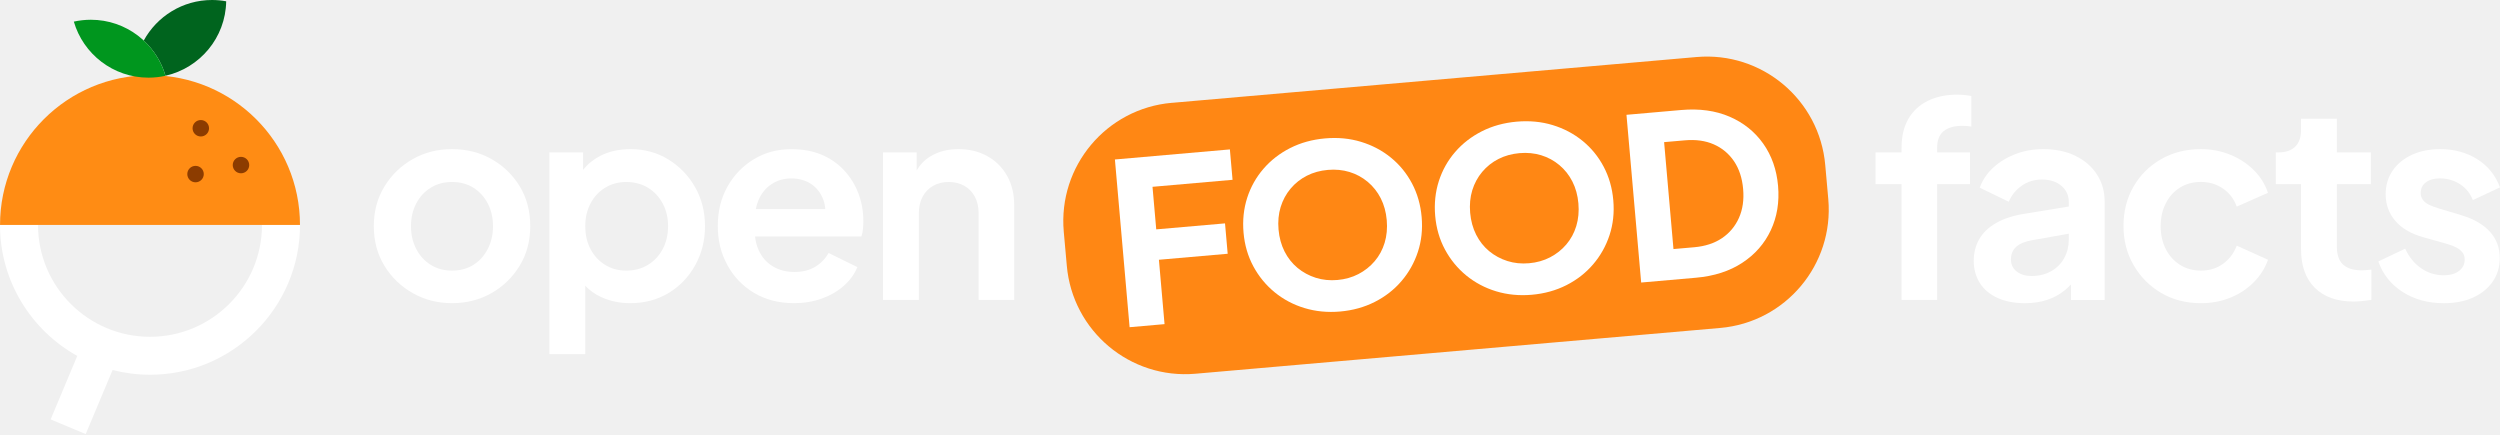
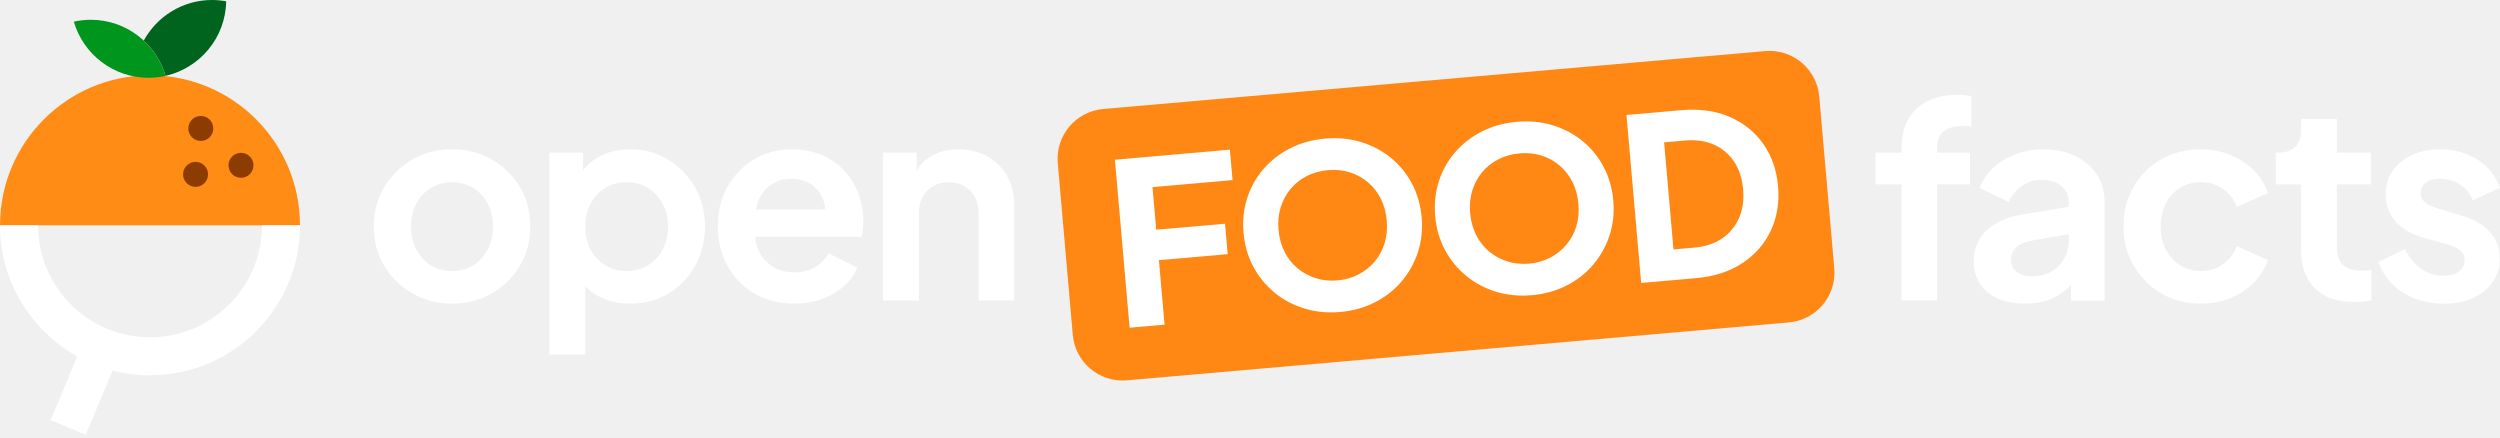
- <svg xmlns="http://www.w3.org/2000/svg" width="311px" height="54px" viewBox="0 0 311 54" version="1.1">
-   <g id="Homepage-V1---Nutriscore-badge" stroke="none" stroke-width="1" fill="none" fill-rule="evenodd">
-     <g id="Artboard" transform="translate(-75, -439)" fill-rule="nonzero">
-       <g id="Group-2" transform="translate(43, 439)">
-         <g id="Group" transform="translate(32, 0)">
-           <g transform="translate(131.0444, 5.792)">
-             <path d="M16.074,4.082 L81.604,4.094 C89.765,4.095 96.381,10.711 96.382,18.872 L96.39,23.143 C96.391,31.306 89.775,37.924 81.612,37.925 C81.611,37.925 81.61,37.925 81.608,37.925 L16.078,37.909 C7.917,37.908 1.301,31.292 1.3,23.131 L1.292,18.86 C1.291,10.697 7.907,4.079 16.07,4.078 C16.071,4.078 16.073,4.078 16.074,4.078 Z" id="Rectangle" fill="#FF8714" transform="translate(48.8411, 21.0015) rotate(-5) translate(-48.8411, -21.0015)" />
-             <g transform="translate(7.6498, 7.8307)" fill="#FFFFFF">
-               <polygon id="Path" points="1.828 27.077 0 6.216 14.303 4.964 14.635 8.745 4.678 9.616 5.142 14.91 13.698 14.165 14.029 17.945 5.474 18.691 6.175 26.7 1.828 27.081" />
-               <path d="M28.028,25.13 C26.458,25.267 24.976,25.122 23.582,24.7 C22.188,24.278 20.95,23.616 19.861,22.726 C18.775,21.832 17.895,20.76 17.217,19.501 C16.543,18.242 16.135,16.85 16.002,15.317 C15.869,13.788 16.021,12.343 16.455,10.989 C16.893,9.635 17.568,8.429 18.486,7.368 C19.4,6.311 20.508,5.451 21.807,4.793 C23.106,4.135 24.55,3.736 26.138,3.595 C27.727,3.454 29.22,3.595 30.614,4.021 C32.008,4.447 33.246,5.097 34.332,5.984 C35.417,6.866 36.293,7.938 36.96,9.197 C37.627,10.456 38.027,11.852 38.16,13.381 C38.293,14.914 38.137,16.355 37.691,17.709 C37.246,19.063 36.564,20.277 35.65,21.345 C34.735,22.414 33.627,23.277 32.328,23.935 C31.029,24.593 29.593,24.993 28.024,25.13 L28.028,25.13 Z M27.685,21.208 C28.637,21.125 29.505,20.881 30.29,20.474 C31.075,20.067 31.749,19.535 32.313,18.873 C32.877,18.211 33.292,17.447 33.555,16.58 C33.817,15.709 33.905,14.773 33.817,13.761 C33.73,12.754 33.478,11.848 33.071,11.046 C32.663,10.243 32.122,9.563 31.452,9 C30.782,8.437 30.024,8.03 29.182,7.771 C28.34,7.516 27.441,7.429 26.489,7.513 C25.536,7.596 24.668,7.836 23.883,8.235 C23.099,8.634 22.424,9.167 21.861,9.836 C21.297,10.506 20.885,11.27 20.619,12.13 C20.356,12.989 20.268,13.925 20.356,14.933 C20.444,15.941 20.695,16.85 21.103,17.66 C21.514,18.47 22.055,19.151 22.721,19.706 C23.392,20.258 24.15,20.668 24.992,20.935 C25.834,21.201 26.732,21.292 27.685,21.208 Z" id="Shape" />
-               <path d="M51.869,23.045 C50.3,23.182 48.818,23.038 47.424,22.616 C46.029,22.193 44.792,21.532 43.702,20.642 C42.617,19.748 41.737,18.675 41.059,17.416 C40.384,16.158 39.977,14.766 39.843,13.233 C39.71,11.704 39.863,10.259 40.297,8.905 C40.735,7.551 41.409,6.345 42.327,5.284 C43.241,4.226 44.35,3.367 45.649,2.709 C46.947,2.051 48.391,1.652 49.98,1.511 C51.568,1.374 53.061,1.511 54.455,1.937 C55.849,2.363 57.087,3.013 58.173,3.899 C59.259,4.782 60.135,5.854 60.801,7.113 C61.468,8.372 61.868,9.768 62.001,11.297 C62.134,12.83 61.978,14.271 61.533,15.625 C61.087,16.983 60.405,18.192 59.491,19.261 C58.577,20.33 57.468,21.193 56.169,21.851 C54.87,22.509 53.434,22.908 51.865,23.045 L51.869,23.045 Z M51.526,19.124 C52.478,19.04 53.347,18.797 54.132,18.39 C54.916,17.983 55.59,17.451 56.154,16.789 C56.718,16.127 57.133,15.363 57.396,14.495 C57.659,13.624 57.746,12.689 57.659,11.677 C57.571,10.669 57.32,9.764 56.912,8.962 C56.505,8.159 55.964,7.478 55.293,6.915 C54.623,6.352 53.865,5.946 53.023,5.687 C52.181,5.432 51.282,5.345 50.33,5.428 C49.378,5.512 48.505,5.752 47.721,6.151 C46.936,6.55 46.262,7.083 45.698,7.752 C45.134,8.422 44.723,9.186 44.456,10.046 C44.193,10.905 44.106,11.841 44.193,12.849 C44.281,13.856 44.533,14.766 44.94,15.576 C45.351,16.386 45.892,17.067 46.559,17.622 C47.229,18.173 47.987,18.584 48.829,18.85 C49.671,19.117 50.57,19.208 51.522,19.124 L51.526,19.124 Z" id="Shape" />
-               <path d="M65.467,21.52 L63.639,0.659 L70.454,0.062 C72.716,-0.136 74.72,0.142 76.461,0.891 C78.201,1.64 79.599,2.762 80.654,4.249 C81.706,5.736 82.323,7.49 82.498,9.505 C82.673,11.521 82.372,13.358 81.595,15.017 C80.818,16.675 79.634,18.025 78.049,19.067 C76.464,20.109 74.541,20.729 72.278,20.927 L65.464,21.524 L65.467,21.52 Z M69.482,17.359 L72.061,17.135 C73.425,17.017 74.579,16.637 75.524,16.002 C76.464,15.363 77.169,14.522 77.634,13.476 C78.099,12.43 78.27,11.232 78.152,9.89 C78.034,8.528 77.653,7.376 77.017,6.432 C76.377,5.493 75.539,4.793 74.503,4.337 C73.463,3.88 72.263,3.713 70.899,3.835 L68.321,4.059 L69.486,17.359 L69.482,17.359 Z" id="Shape" />
-             </g>
-           </g>
-           <g transform="translate(233.3129, 11.7714)" fill="#FFFFFF">
-             <path d="M10.201,0 C8.78,0 7.55,0.259 6.502,0.776 C5.455,1.293 4.651,2.042 4.087,3.02 C3.523,3.997 3.242,5.195 3.242,6.614 L3.242,7.188 L0,7.188 L0,11.136 L3.242,11.136 L3.242,25.54 L7.668,25.54 L7.668,11.136 L11.755,11.136 L11.755,7.188 L7.668,7.188 L7.668,6.614 C7.668,5.671 7.938,4.979 8.479,4.541 C9.02,4.104 9.786,3.883 10.776,3.883 C10.932,3.883 11.107,3.891 11.298,3.898 C11.488,3.91 11.698,3.936 11.923,3.982 L11.923,0.171 C11.698,0.126 11.42,0.087 11.096,0.053 C10.768,0.019 10.471,0.004 10.201,0.004 L10.201,0 Z" id="Path" />
-             <path d="M24.858,7.607 C23.708,7.055 22.379,6.781 20.87,6.781 C19.632,6.781 18.482,6.983 17.423,7.39 C16.364,7.793 15.446,8.352 14.669,9.06 C13.892,9.767 13.324,10.608 12.962,11.574 L16.577,13.327 C16.916,12.517 17.45,11.855 18.181,11.338 C18.912,10.821 19.75,10.562 20.699,10.562 C21.712,10.562 22.523,10.828 23.133,11.353 C23.742,11.882 24.043,12.54 24.043,13.327 L24.043,13.92 L18.604,14.81 C17.16,15.035 15.968,15.419 15.023,15.959 C14.079,16.499 13.374,17.168 12.913,17.967 C12.452,18.766 12.22,19.671 12.22,20.683 C12.22,21.694 12.479,22.668 12.997,23.467 C13.515,24.265 14.254,24.878 15.21,25.304 C16.166,25.73 17.286,25.946 18.573,25.946 C19.587,25.946 20.505,25.813 21.327,25.543 C22.15,25.273 22.893,24.87 23.556,24.33 C23.826,24.109 24.077,23.866 24.317,23.611 L24.317,25.547 L28.508,25.547 L28.508,13.335 C28.508,12.053 28.188,10.916 27.544,9.927 C26.9,8.938 26.005,8.166 24.858,7.614 L24.858,7.607 Z M23.472,20.34 C23.087,21.036 22.542,21.584 21.834,21.976 C21.125,22.371 20.306,22.565 19.385,22.565 C18.665,22.565 18.063,22.379 17.575,22.01 C17.092,21.637 16.848,21.139 16.848,20.508 C16.848,19.876 17.061,19.332 17.492,18.941 C17.918,18.549 18.573,18.271 19.449,18.115 L24.043,17.301 L24.043,18.081 C24.043,18.891 23.853,19.644 23.468,20.34 L23.472,20.34 Z" id="Shape" />
-             <path d="M37.889,11.555 C38.644,11.094 39.504,10.862 40.476,10.862 C41.512,10.862 42.43,11.136 43.23,11.688 C44.03,12.239 44.597,12.985 44.936,13.932 L48.822,12.213 C48.46,11.132 47.869,10.189 47.047,9.379 C46.224,8.569 45.249,7.934 44.125,7.474 C42.997,7.013 41.782,6.781 40.476,6.781 C38.628,6.781 36.979,7.196 35.528,8.029 C34.076,8.862 32.93,9.995 32.1,11.437 C31.265,12.874 30.85,14.506 30.85,16.328 C30.85,18.15 31.273,19.785 32.119,21.234 C32.964,22.683 34.107,23.832 35.547,24.676 C36.987,25.52 38.632,25.943 40.48,25.943 C41.809,25.943 43.036,25.711 44.163,25.25 C45.291,24.79 46.258,24.147 47.069,23.326 C47.881,22.504 48.467,21.576 48.825,20.542 L44.94,18.789 C44.578,19.732 44.011,20.485 43.234,21.048 C42.457,21.611 41.539,21.892 40.48,21.892 C39.512,21.892 38.647,21.656 37.893,21.185 C37.139,20.713 36.549,20.059 36.118,19.23 C35.692,18.397 35.474,17.442 35.474,16.362 C35.474,15.282 35.688,14.354 36.118,13.513 C36.545,12.669 37.135,12.019 37.893,11.558 L37.889,11.555 Z" id="Path" />
-             <path d="M60.504,21.862 C59.784,21.862 59.19,21.748 58.729,21.523 C58.268,21.299 57.929,20.972 57.716,20.546 C57.503,20.12 57.396,19.602 57.396,18.994 L57.396,11.132 L61.62,11.132 L61.62,7.185 L57.396,7.185 L57.396,3.001 L52.935,3.001 L52.935,4.419 C52.935,5.321 52.692,6.005 52.208,6.477 C51.724,6.949 51.031,7.185 50.132,7.185 L49.793,7.185 L49.793,11.132 L52.935,11.132 L52.935,19.23 C52.935,21.299 53.511,22.9 54.657,24.037 C55.808,25.174 57.415,25.741 59.487,25.741 C59.826,25.741 60.196,25.718 60.603,25.673 C61.007,25.627 61.369,25.581 61.685,25.54 L61.685,21.763 C61.483,21.786 61.274,21.808 61.06,21.831 C60.847,21.854 60.66,21.865 60.504,21.865 L60.504,21.862 Z" id="Path" />
-             <path d="M72.926,15.012 L69.985,14.133 C69.558,14 69.181,13.852 68.854,13.696 C68.526,13.54 68.275,13.338 68.092,13.087 C67.913,12.84 67.822,12.559 67.822,12.243 C67.822,11.68 68.035,11.235 68.465,10.912 C68.892,10.585 69.478,10.421 70.221,10.421 C71.143,10.421 71.977,10.665 72.72,11.148 C73.463,11.631 73.992,12.289 74.308,13.122 L77.687,11.536 C77.123,10.029 76.179,8.858 74.849,8.029 C73.52,7.196 71.989,6.781 70.256,6.781 C68.926,6.781 67.749,7.017 66.724,7.489 C65.7,7.96 64.9,8.618 64.325,9.463 C63.75,10.307 63.464,11.288 63.464,12.414 C63.464,13.673 63.864,14.768 64.664,15.704 C65.464,16.636 66.629,17.317 68.161,17.746 L71.166,18.591 C71.57,18.705 71.932,18.846 72.248,19.013 C72.564,19.18 72.815,19.386 73.01,19.621 C73.2,19.857 73.295,20.158 73.295,20.515 C73.295,21.101 73.059,21.573 72.587,21.934 C72.114,22.295 71.482,22.474 70.694,22.474 C69.658,22.474 68.717,22.181 67.871,21.595 C67.025,21.01 66.366,20.2 65.894,19.165 L62.55,20.751 C63.113,22.348 64.119,23.615 65.574,24.547 C67.025,25.479 68.732,25.946 70.694,25.946 C72.092,25.946 73.307,25.711 74.343,25.239 C75.379,24.767 76.19,24.109 76.777,23.265 C77.363,22.421 77.657,21.451 77.657,20.348 C77.657,19.043 77.245,17.94 76.423,17.043 C75.6,16.145 74.434,15.468 72.926,15.019 L72.926,15.012 Z" id="Path" />
-           </g>
-           <g transform="translate(46.5018, 18.5528)" fill="#FFFFFF">
-             <path d="M14.661,1.247 C13.199,0.415 11.553,0 9.729,0 C7.904,0 6.293,0.415 4.83,1.247 C3.367,2.08 2.194,3.214 1.318,4.655 C0.438,6.093 0,7.736 0,9.581 C0,11.425 0.438,13.068 1.318,14.506 C2.198,15.944 3.371,17.081 4.849,17.914 C6.323,18.747 7.95,19.161 9.732,19.161 C11.515,19.161 13.168,18.747 14.631,17.914 C16.094,17.081 17.267,15.947 18.143,14.506 C19.023,13.068 19.461,11.425 19.461,9.581 C19.461,7.736 19.027,6.066 18.162,4.64 C17.293,3.214 16.128,2.08 14.665,1.251 L14.661,1.247 Z M14.17,12.429 C13.732,13.274 13.134,13.932 12.38,14.403 C11.625,14.875 10.742,15.111 9.729,15.111 C8.715,15.111 7.858,14.875 7.093,14.403 C6.327,13.932 5.725,13.274 5.283,12.429 C4.845,11.585 4.624,10.638 4.624,9.581 C4.624,8.523 4.845,7.58 5.283,6.747 C5.721,5.914 6.323,5.264 7.093,4.792 C7.858,4.321 8.738,4.085 9.729,4.085 C10.719,4.085 11.625,4.321 12.38,4.792 C13.134,5.264 13.732,5.918 14.17,6.747 C14.608,7.58 14.829,8.523 14.829,9.581 C14.829,10.638 14.608,11.589 14.17,12.429 Z" id="Shape" />
-             <path d="M36.64,1.282 C35.242,0.426 33.676,0 31.943,0 C30.526,0 29.273,0.274 28.195,0.825 C27.33,1.267 26.611,1.852 26.032,2.575 L26.032,0.403 L21.842,0.403 L21.842,25.501 L26.302,25.501 L26.302,16.993 C26.843,17.568 27.49,18.035 28.245,18.385 C29.361,18.903 30.58,19.161 31.909,19.161 C33.688,19.161 35.276,18.739 36.674,17.895 C38.072,17.05 39.173,15.898 39.984,14.438 C40.796,12.977 41.2,11.357 41.2,9.581 C41.2,7.804 40.788,6.161 39.965,4.724 C39.143,3.286 38.034,2.137 36.636,1.282 L36.64,1.282 Z M35.931,12.448 C35.482,13.281 34.869,13.932 34.092,14.403 C33.315,14.875 32.419,15.111 31.406,15.111 C30.393,15.111 29.566,14.875 28.789,14.403 C28.012,13.932 27.403,13.278 26.965,12.448 C26.527,11.615 26.306,10.661 26.306,9.581 C26.306,8.5 26.527,7.58 26.965,6.747 C27.403,5.914 28.012,5.264 28.789,4.792 C29.566,4.321 30.439,4.085 31.406,4.085 C32.374,4.085 33.315,4.321 34.092,4.792 C34.869,5.264 35.482,5.918 35.931,6.747 C36.381,7.58 36.606,8.523 36.606,9.581 C36.606,10.638 36.381,11.615 35.931,12.448 Z" id="Shape" />
-             <path d="M58.535,2.666 C57.769,1.833 56.84,1.183 55.747,0.711 C54.653,0.24 53.389,0.004 51.945,0.004 C50.212,0.004 48.658,0.418 47.283,1.251 C45.908,2.084 44.818,3.214 44.007,4.64 C43.196,6.07 42.792,7.706 42.792,9.546 C42.792,11.387 43.184,12.943 43.973,14.403 C44.761,15.864 45.87,17.024 47.302,17.88 C48.73,18.735 50.395,19.161 52.284,19.161 C53.522,19.161 54.672,18.971 55.731,18.587 C56.79,18.207 57.701,17.678 58.466,17.001 C59.232,16.328 59.796,15.552 60.154,14.673 L56.573,12.92 C56.169,13.639 55.609,14.213 54.901,14.639 C54.192,15.065 53.332,15.282 52.315,15.282 C51.298,15.282 50.406,15.046 49.629,14.574 C48.852,14.103 48.265,13.433 47.873,12.566 C47.637,12.045 47.488,11.479 47.427,10.862 L60.66,10.862 C60.752,10.592 60.813,10.296 60.847,9.969 C60.881,9.641 60.897,9.311 60.897,8.972 C60.897,7.736 60.695,6.584 60.287,5.515 C59.883,4.446 59.297,3.495 58.531,2.666 L58.535,2.666 Z M47.519,7.455 C47.595,7.067 47.702,6.709 47.843,6.374 C48.216,5.496 48.761,4.823 49.481,4.351 C50.2,3.879 51.023,3.644 51.945,3.644 C52.867,3.644 53.739,3.879 54.429,4.351 C55.114,4.823 55.609,5.465 55.914,6.276 C56.051,6.644 56.135,7.04 56.162,7.455 L47.515,7.455 L47.519,7.455 Z" id="Shape" />
-             <path d="M76.335,0.879 C75.287,0.293 74.088,0 72.735,0 C71.383,0 70.286,0.285 69.307,0.86 C68.549,1.301 67.962,1.905 67.532,2.662 L67.532,0.407 L63.342,0.407 L63.342,18.758 L67.802,18.758 L67.802,7.998 C67.802,7.188 67.959,6.492 68.275,5.907 C68.591,5.321 69.029,4.872 69.593,4.556 C70.157,4.241 70.796,4.085 71.52,4.085 C72.244,4.085 72.884,4.241 73.448,4.556 C74.011,4.872 74.449,5.321 74.766,5.907 C75.082,6.492 75.238,7.188 75.238,7.998 L75.238,18.758 L79.664,18.758 L79.664,6.953 C79.664,5.58 79.371,4.37 78.784,3.328 C78.198,2.282 77.382,1.468 76.335,0.882 L76.335,0.879 Z" id="Path" />
-           </g>
-           <g>
-             <g transform="translate(0.0038, 9.3562)">
-               <path d="M0,18.629 C0,8.341 8.353,0 18.657,0 C28.961,0 37.314,8.341 37.314,18.629 L0,18.629 Z" id="Path" fill="#FF8C14" />
-               <ellipse id="Oval" fill="#8C3C00" cx="24.976" cy="6.599" rx="1.025" ry="1.023" />
-               <ellipse id="Oval" fill="#8C3C00" cx="29.974" cy="11.178" rx="1.025" ry="1.023" />
-               <ellipse id="Oval" fill="#8C3C00" cx="24.321" cy="12.3" rx="1.025" ry="1.023" />
-             </g>
-             <path d="M9.614,44.271 L6.3,52.174 L10.662,54 L14.006,46.028 C15.496,46.412 17.057,46.618 18.665,46.618 C28.953,46.618 37.322,38.262 37.322,27.989 L32.591,27.989 C32.591,35.656 26.344,41.898 18.661,41.898 C10.978,41.898 4.731,35.66 4.731,27.989 L0,27.989 C0,34.983 3.885,41.088 9.61,44.275 L9.614,44.271 Z" id="Path" fill="#FFFFFF" />
-             <path d="M26.378,0 C22.71,0 19.522,2.042 17.88,5.047 C19.145,6.218 20.093,7.721 20.588,9.421 C24.858,8.462 28.062,4.697 28.138,0.164 C27.567,0.057 26.98,0 26.378,0 L26.378,0 Z" id="Path" fill="#00641E" />
-             <path d="M11.298,2.457 C10.57,2.457 9.866,2.541 9.184,2.689 C10.353,6.717 14.071,9.661 18.478,9.661 C19.206,9.661 19.91,9.577 20.592,9.429 C19.423,5.401 15.705,2.457 11.298,2.457 Z" id="Path" fill="#00961E" />
-           </g>
+ <svg xmlns="http://www.w3.org/2000/svg" width="200px" height="35px" viewBox="0 0 200 35" version="1.1">
+   <g id="logo_text_black" stroke="none" fill="none" fill-rule="evenodd" stroke-width="1">
+     <g id="Group" transform="translate(0, 0)">
+       <g transform="translate(84.2729, 3.7387)" fill-rule="nonzero">
+         <path d="M4.833,2.623 L57.985,2.623 C60.194,2.623 61.985,4.414 61.985,6.623 L61.985,20.413 C61.985,22.622 60.194,24.413 57.985,24.413 L4.833,24.413 C2.624,24.413 0.833,22.622 0.833,20.413 L0.833,6.623 C0.833,4.414 2.624,2.623 4.833,2.623 Z" id="Rectangle" fill="#FF8714" transform="translate(31.4091, 13.518) rotate(-5) translate(-31.4091, -13.518)" />
+         <g transform="translate(4.9195, 5.0352)" fill="#FFFFFF">
+           <polygon id="Path" points="1.176 17.439 1.3924361e-14 4.003 9.198 3.197 9.411 5.632 3.008 6.193 3.307 9.603 8.809 9.123 9.022 11.558 3.52 12.038 3.971 17.197 1.176 17.442" />
+           <path d="M18.024,16.185 C17.015,16.273 16.062,16.18 15.165,15.908 C14.269,15.636 13.473,15.21 12.772,14.637 C12.074,14.061 11.508,13.37 11.072,12.56 C10.639,11.749 10.377,10.852 10.291,9.865 C10.205,8.88 10.303,7.95 10.582,7.077 C10.864,6.205 11.298,5.429 11.888,4.745 C12.476,4.064 13.189,3.511 14.024,3.087 C14.859,2.663 15.788,2.406 16.809,2.315 C17.831,2.225 18.791,2.315 19.687,2.59 C20.584,2.864 21.38,3.283 22.078,3.854 C22.776,4.422 23.34,5.113 23.768,5.924 C24.197,6.735 24.454,7.634 24.54,8.618 C24.626,9.605 24.525,10.534 24.239,11.406 C23.952,12.278 23.514,13.059 22.926,13.748 C22.338,14.436 21.625,14.992 20.79,15.416 C19.954,15.84 19.031,16.097 18.022,16.185 L18.024,16.185 Z M17.804,13.66 C18.416,13.606 18.975,13.449 19.479,13.187 C19.984,12.925 20.417,12.582 20.78,12.155 C21.142,11.729 21.409,11.237 21.579,10.678 C21.748,10.117 21.804,9.515 21.748,8.863 C21.691,8.214 21.53,7.631 21.267,7.114 C21.005,6.597 20.657,6.159 20.226,5.796 C19.795,5.434 19.308,5.172 18.766,5.005 C18.225,4.841 17.647,4.785 17.035,4.839 C16.422,4.892 15.864,5.047 15.359,5.304 C14.854,5.561 14.421,5.904 14.058,6.335 C13.696,6.766 13.431,7.259 13.26,7.812 C13.091,8.366 13.034,8.969 13.091,9.618 C13.147,10.267 13.309,10.852 13.571,11.374 C13.835,11.896 14.183,12.334 14.612,12.692 C15.043,13.047 15.53,13.312 16.072,13.483 C16.613,13.655 17.191,13.713 17.804,13.66 Z" id="Shape" />
+           <path d="M33.356,14.843 C32.347,14.931 31.394,14.838 30.498,14.566 C29.601,14.294 28.805,13.868 28.104,13.295 C27.406,12.719 26.84,12.028 26.404,11.217 C25.971,10.406 25.709,9.51 25.623,8.523 C25.537,7.538 25.635,6.607 25.914,5.735 C26.196,4.863 26.63,4.087 27.22,3.403 C27.808,2.722 28.521,2.168 29.356,1.745 C30.191,1.321 31.12,1.064 32.141,0.973 C33.163,0.885 34.123,0.973 35.019,1.247 C35.916,1.522 36.712,1.941 37.41,2.511 C38.108,3.08 38.672,3.771 39.101,4.581 C39.529,5.392 39.786,6.291 39.872,7.276 C39.958,8.263 39.857,9.191 39.571,10.064 C39.284,10.938 38.846,11.717 38.258,12.405 C37.67,13.094 36.957,13.65 36.122,14.074 C35.286,14.497 34.363,14.755 33.354,14.843 L33.356,14.843 Z M33.136,12.317 C33.748,12.263 34.307,12.106 34.811,11.844 C35.316,11.582 35.749,11.239 36.112,10.813 C36.475,10.387 36.742,9.895 36.911,9.336 C37.08,8.775 37.136,8.172 37.08,7.521 C37.023,6.872 36.862,6.289 36.599,5.772 C36.337,5.255 35.99,4.816 35.558,4.454 C35.127,4.091 34.64,3.829 34.098,3.663 C33.557,3.499 32.979,3.442 32.367,3.496 C31.754,3.55 31.193,3.704 30.689,3.962 C30.184,4.219 29.75,4.562 29.388,4.993 C29.025,5.424 28.761,5.916 28.589,6.47 C28.42,7.024 28.364,7.626 28.42,8.275 C28.477,8.924 28.638,9.51 28.9,10.032 C29.165,10.553 29.513,10.992 29.941,11.35 C30.373,11.705 30.86,11.969 31.401,12.141 C31.943,12.312 32.521,12.371 33.133,12.317 L33.136,12.317 Z" id="Shape" />
+           <path d="M42.101,13.86 L40.925,0.424 L45.308,0.04 C46.763,-0.088 48.051,0.091 49.171,0.574 C50.29,1.056 51.189,1.779 51.868,2.737 C52.544,3.695 52.941,4.824 53.053,6.122 C53.166,7.42 52.973,8.604 52.473,9.672 C51.973,10.74 51.211,11.609 50.192,12.28 C49.173,12.952 47.936,13.351 46.481,13.478 L42.099,13.863 L42.101,13.86 Z M44.683,11.181 L46.342,11.036 C47.218,10.96 47.961,10.715 48.568,10.306 C49.173,9.895 49.626,9.353 49.925,8.68 C50.224,8.006 50.334,7.234 50.258,6.37 C50.182,5.493 49.938,4.75 49.528,4.143 C49.117,3.538 48.578,3.087 47.912,2.793 C47.243,2.499 46.471,2.391 45.594,2.47 L43.936,2.614 L44.686,11.181 L44.683,11.181 Z" id="Shape" />
        </g>
+       </g>
+       <g transform="translate(150.0404, 7.5815)" fill="#FFFFFF" fill-rule="nonzero">
+         <path d="M6.56,-6.96218049e-15 C5.646,-6.96218049e-15 4.855,0.167 4.181,0.5 C3.508,0.833 2.991,1.315 2.628,1.945 C2.266,2.575 2.085,3.346 2.085,4.26 L2.085,4.63 L0,4.63 L0,7.172 L2.085,7.172 L2.085,16.449 L4.931,16.449 L4.931,7.172 L7.559,7.172 L7.559,4.63 L4.931,4.63 L4.931,4.26 C4.931,3.652 5.105,3.207 5.453,2.925 C5.801,2.643 6.293,2.501 6.93,2.501 C7.03,2.501 7.143,2.506 7.266,2.511 C7.388,2.518 7.523,2.535 7.667,2.565 L7.667,0.11 C7.523,0.081 7.344,0.056 7.136,0.034 C6.925,0.012 6.734,0.002 6.56,0.002 L6.56,-6.96218049e-15 Z" id="Path" />
+         <path d="M15.986,4.899 C15.246,4.544 14.391,4.368 13.421,4.368 C12.625,4.368 11.885,4.497 11.204,4.76 C10.523,5.019 9.933,5.379 9.433,5.835 C8.934,6.291 8.569,6.832 8.336,7.454 L10.661,8.583 C10.879,8.062 11.222,7.635 11.692,7.302 C12.162,6.969 12.701,6.803 13.311,6.803 C13.963,6.803 14.484,6.974 14.876,7.312 C15.268,7.653 15.462,8.076 15.462,8.583 L15.462,8.966 L11.964,9.539 C11.035,9.683 10.269,9.931 9.661,10.279 C9.054,10.626 8.601,11.057 8.304,11.572 C8.008,12.086 7.858,12.669 7.858,13.321 C7.858,13.973 8.025,14.6 8.358,15.114 C8.691,15.628 9.166,16.023 9.781,16.297 C10.396,16.572 11.116,16.711 11.944,16.711 C12.596,16.711 13.186,16.625 13.715,16.452 C14.244,16.278 14.722,16.018 15.148,15.67 C15.322,15.528 15.484,15.371 15.638,15.207 L15.638,16.454 L18.333,16.454 L18.333,8.588 C18.333,7.763 18.127,7.03 17.713,6.393 C17.299,5.757 16.723,5.259 15.986,4.904 L15.986,4.899 Z M15.094,13.1 C14.847,13.549 14.497,13.901 14.041,14.154 C13.585,14.409 13.059,14.533 12.466,14.533 C12.003,14.533 11.616,14.413 11.302,14.176 C10.991,13.936 10.835,13.615 10.835,13.208 C10.835,12.802 10.972,12.451 11.249,12.199 C11.523,11.947 11.944,11.768 12.508,11.667 L15.462,11.143 L15.462,11.645 C15.462,12.167 15.339,12.652 15.092,13.1 L15.094,13.1 Z" id="Shape" />
+         <path d="M24.366,7.442 C24.851,7.145 25.405,6.996 26.029,6.996 C26.696,6.996 27.286,7.172 27.801,7.528 C28.315,7.883 28.68,8.363 28.898,8.973 L31.397,7.866 C31.164,7.17 30.784,6.562 30.255,6.041 C29.726,5.519 29.099,5.11 28.376,4.813 C27.651,4.517 26.87,4.368 26.029,4.368 C24.841,4.368 23.781,4.635 22.847,5.171 C21.914,5.708 21.177,6.438 20.643,7.366 C20.106,8.292 19.839,9.343 19.839,10.516 C19.839,11.689 20.111,12.743 20.655,13.676 C21.199,14.609 21.934,15.349 22.86,15.893 C23.786,16.437 24.844,16.709 26.032,16.709 C26.887,16.709 27.676,16.559 28.401,16.263 C29.126,15.966 29.748,15.553 30.27,15.023 C30.791,14.494 31.169,13.897 31.399,13.23 L28.9,12.101 C28.668,12.709 28.303,13.194 27.803,13.556 C27.303,13.919 26.713,14.1 26.032,14.1 C25.41,14.1 24.854,13.948 24.369,13.644 C23.884,13.341 23.504,12.919 23.227,12.385 C22.953,11.849 22.813,11.234 22.813,10.538 C22.813,9.842 22.95,9.245 23.227,8.703 C23.501,8.16 23.881,7.741 24.369,7.444 L24.366,7.442 Z" id="Path" />
+         <path d="M38.909,14.08 C38.446,14.08 38.064,14.007 37.768,13.862 C37.472,13.718 37.254,13.507 37.116,13.233 C36.979,12.958 36.911,12.625 36.911,12.233 L36.911,7.17 L39.627,7.17 L39.627,4.627 L36.911,4.627 L36.911,1.933 L34.042,1.933 L34.042,2.846 C34.042,3.427 33.885,3.868 33.574,4.172 C33.263,4.475 32.817,4.627 32.239,4.627 L32.021,4.627 L32.021,7.17 L34.042,7.17 L34.042,12.385 C34.042,13.718 34.412,14.749 35.149,15.481 C35.889,16.214 36.923,16.579 38.255,16.579 C38.473,16.579 38.711,16.564 38.973,16.535 C39.233,16.505 39.465,16.476 39.669,16.449 L39.669,14.017 C39.539,14.031 39.404,14.046 39.267,14.061 C39.13,14.075 39.01,14.083 38.909,14.083 L38.909,14.08 Z" id="Path" />
+         <path d="M46.898,9.669 L45.006,9.103 C44.732,9.017 44.49,8.921 44.279,8.821 C44.068,8.721 43.907,8.591 43.789,8.429 C43.674,8.27 43.615,8.089 43.615,7.885 C43.615,7.523 43.752,7.236 44.029,7.028 C44.303,6.817 44.681,6.712 45.158,6.712 C45.751,6.712 46.288,6.869 46.765,7.18 C47.243,7.491 47.583,7.915 47.787,8.451 L49.96,7.43 C49.597,6.46 48.99,5.705 48.135,5.171 C47.28,4.635 46.295,4.368 45.18,4.368 C44.326,4.368 43.569,4.52 42.91,4.823 C42.251,5.127 41.736,5.551 41.366,6.095 C40.996,6.638 40.813,7.27 40.813,7.995 C40.813,8.806 41.07,9.512 41.584,10.114 C42.099,10.715 42.848,11.153 43.833,11.43 L45.766,11.974 C46.026,12.047 46.258,12.138 46.462,12.246 C46.665,12.353 46.827,12.486 46.951,12.637 C47.074,12.789 47.135,12.983 47.135,13.213 C47.135,13.59 46.983,13.894 46.68,14.127 C46.376,14.36 45.969,14.475 45.462,14.475 C44.796,14.475 44.191,14.286 43.647,13.909 C43.103,13.532 42.679,13.01 42.376,12.344 L40.225,13.365 C40.587,14.394 41.234,15.21 42.17,15.81 C43.103,16.41 44.201,16.711 45.462,16.711 C46.361,16.711 47.143,16.559 47.809,16.256 C48.475,15.952 48.997,15.528 49.374,14.984 C49.751,14.44 49.94,13.816 49.94,13.105 C49.94,12.265 49.675,11.555 49.146,10.977 C48.617,10.399 47.868,9.963 46.898,9.673 L46.898,9.669 Z" id="Path" />
+       </g>
+       <g transform="translate(29.9047, 11.9491)" fill="#FFFFFF" fill-rule="nonzero">
+         <path d="M9.429,0.803 C8.488,0.267 7.43,0 6.256,0 C5.083,0 4.047,0.267 3.106,0.803 C2.165,1.34 1.411,2.07 0.848,2.998 C0.282,3.924 0,4.982 0,6.171 C0,7.359 0.282,8.417 0.848,9.343 C1.413,10.269 2.168,11.001 3.118,11.538 C4.066,12.074 5.112,12.341 6.259,12.341 C7.405,12.341 8.468,12.074 9.409,11.538 C10.35,11.001 11.104,10.271 11.667,9.343 C12.233,8.417 12.515,7.359 12.515,6.171 C12.515,4.982 12.236,3.907 11.68,2.989 C11.121,2.07 10.372,1.34 9.431,0.806 L9.429,0.803 Z M9.113,8.005 C8.831,8.549 8.446,8.973 7.961,9.277 C7.476,9.58 6.908,9.732 6.256,9.732 C5.605,9.732 5.054,9.58 4.561,9.277 C4.069,8.973 3.682,8.549 3.398,8.005 C3.116,7.461 2.974,6.852 2.974,6.171 C2.974,5.49 3.116,4.882 3.398,4.346 C3.679,3.809 4.066,3.39 4.561,3.086 C5.054,2.783 5.619,2.631 6.256,2.631 C6.893,2.631 7.476,2.783 7.961,3.086 C8.446,3.39 8.831,3.812 9.113,4.346 C9.394,4.882 9.536,5.49 9.536,6.171 C9.536,6.852 9.394,7.464 9.113,8.005 Z" id="Shape" />
+         <path d="M23.563,0.826 C22.664,0.274 21.657,0 20.542,0 C19.631,0 18.825,0.176 18.132,0.532 C17.576,0.816 17.113,1.193 16.741,1.658 L16.741,0.26 L14.046,0.26 L14.046,16.425 L16.914,16.425 L16.914,10.945 C17.262,11.315 17.679,11.616 18.164,11.841 C18.882,12.175 19.665,12.341 20.52,12.341 C21.664,12.341 22.686,12.069 23.585,11.525 C24.484,10.982 25.192,10.239 25.713,9.299 C26.235,8.358 26.495,7.315 26.495,6.171 C26.495,5.027 26.23,3.968 25.701,3.042 C25.172,2.116 24.459,1.377 23.56,0.826 L23.563,0.826 Z M23.107,8.018 C22.818,8.554 22.424,8.973 21.924,9.277 C21.424,9.58 20.849,9.732 20.197,9.732 C19.545,9.732 19.014,9.58 18.514,9.277 C18.014,8.973 17.622,8.552 17.341,8.018 C17.059,7.481 16.917,6.866 16.917,6.171 C16.917,5.475 17.059,4.882 17.341,4.346 C17.622,3.809 18.014,3.39 18.514,3.086 C19.014,2.783 19.575,2.631 20.197,2.631 C20.819,2.631 21.424,2.783 21.924,3.086 C22.424,3.39 22.818,3.812 23.107,4.346 C23.396,4.882 23.541,5.49 23.541,6.171 C23.541,6.852 23.396,7.481 23.107,8.018 Z" id="Shape" />
+         <path d="M37.643,1.717 C37.151,1.181 36.553,0.762 35.85,0.458 C35.147,0.154 34.334,0.002 33.405,0.002 C32.291,0.002 31.291,0.269 30.407,0.806 C29.523,1.342 28.822,2.07 28.3,2.989 C27.778,3.91 27.519,4.963 27.519,6.148 C27.519,7.334 27.771,8.336 28.278,9.277 C28.785,10.217 29.498,10.964 30.419,11.516 C31.338,12.067 32.408,12.341 33.623,12.341 C34.419,12.341 35.159,12.219 35.84,11.971 C36.521,11.726 37.107,11.386 37.599,10.95 C38.091,10.516 38.454,10.016 38.684,9.451 L36.381,8.321 C36.122,8.784 35.762,9.154 35.306,9.429 C34.85,9.703 34.297,9.842 33.643,9.842 C32.989,9.842 32.416,9.691 31.916,9.387 C31.416,9.083 31.039,8.652 30.787,8.093 C30.635,7.758 30.539,7.393 30.5,6.996 L39.01,6.996 C39.069,6.822 39.108,6.631 39.13,6.42 C39.152,6.21 39.162,5.997 39.162,5.779 C39.162,4.982 39.032,4.24 38.77,3.552 C38.51,2.864 38.133,2.251 37.641,1.717 L37.643,1.717 Z M30.559,4.801 C30.608,4.551 30.676,4.321 30.767,4.106 C31.007,3.54 31.357,3.106 31.82,2.802 C32.283,2.499 32.812,2.347 33.405,2.347 C33.998,2.347 34.559,2.499 35.002,2.802 C35.443,3.106 35.762,3.52 35.958,4.042 C36.046,4.279 36.1,4.534 36.117,4.801 L30.556,4.801 L30.559,4.801 Z" id="Shape" />
+         <path d="M49.09,0.566 C48.416,0.189 47.645,0 46.775,0 C45.905,0 45.2,0.184 44.57,0.554 C44.083,0.838 43.706,1.227 43.429,1.715 L43.429,0.262 L40.734,0.262 L40.734,12.081 L43.603,12.081 L43.603,5.152 C43.603,4.63 43.703,4.181 43.907,3.804 C44.11,3.427 44.392,3.138 44.754,2.935 C45.117,2.731 45.528,2.631 45.994,2.631 C46.459,2.631 46.871,2.731 47.233,2.935 C47.596,3.138 47.877,3.427 48.081,3.804 C48.284,4.181 48.384,4.63 48.384,5.152 L48.384,12.081 L51.231,12.081 L51.231,4.478 C51.231,3.594 51.042,2.815 50.665,2.143 C50.288,1.47 49.764,0.946 49.09,0.568 L49.09,0.566 Z" id="Path" />
+       </g>
+       <g fill-rule="nonzero">
+         <g transform="translate(0.0024, 6.026)">
+           <path d="M0,11.998 C0,5.372 5.372,0 11.998,0 C18.624,0 23.996,5.372 23.996,11.998 L0,11.998 Z" id="Path" fill="#FF8C14" />
+           <circle id="Oval" fill="#8C3C00" cx="16.062" cy="4.25" r="1" />
+           <circle id="Oval" fill="#8C3C00" cx="19.276" cy="7.199" r="1" />
+           <circle id="Oval" fill="#8C3C00" cx="15.641" cy="7.922" r="1" />
+         </g>
+         <path d="M6.183,28.513 L4.052,33.604 L6.856,34.779 L9.007,29.645 C9.965,29.892 10.969,30.025 12.003,30.025 C18.619,30.025 24.001,24.643 24.001,18.027 L20.959,18.027 C20.959,22.965 16.941,26.985 12.001,26.985 C7.06,26.985 3.042,22.967 3.042,18.027 L0,18.027 C0,22.531 2.499,26.463 6.18,28.516 L6.183,28.513 Z" id="Path" fill="#FFFFFF" />
+         <path d="M16.963,3.48109025e-15 C14.605,3.48109025e-15 12.554,1.315 11.498,3.251 C12.312,4.005 12.922,4.973 13.24,6.068 C15.986,5.45 18.046,3.025 18.095,0.105 C17.728,0.037 17.351,3.48109025e-15 16.963,3.48109025e-15 L16.963,3.48109025e-15 Z" id="Path" fill="#00641E" />
+         <path d="M7.266,1.582 C6.798,1.582 6.344,1.636 5.906,1.732 C6.658,4.326 9.049,6.222 11.883,6.222 C12.351,6.222 12.804,6.168 13.243,6.073 C12.491,3.478 10.1,1.582 7.266,1.582 Z" id="Path" fill="#00961E" />
      </g>
    </g>
  </g>
</svg>
